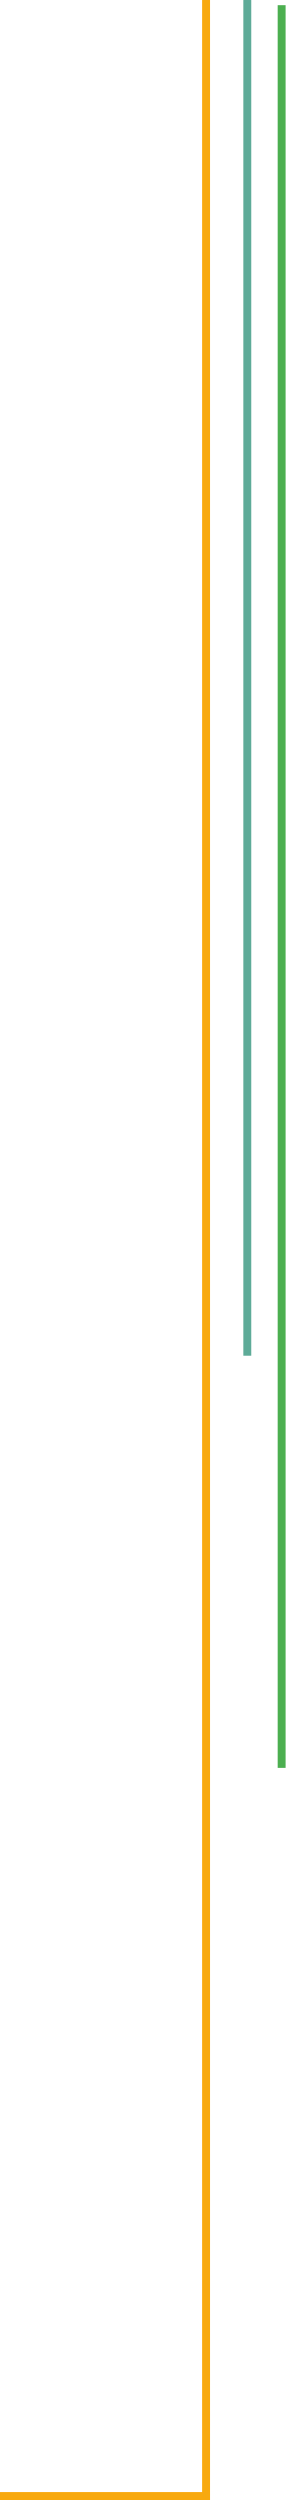
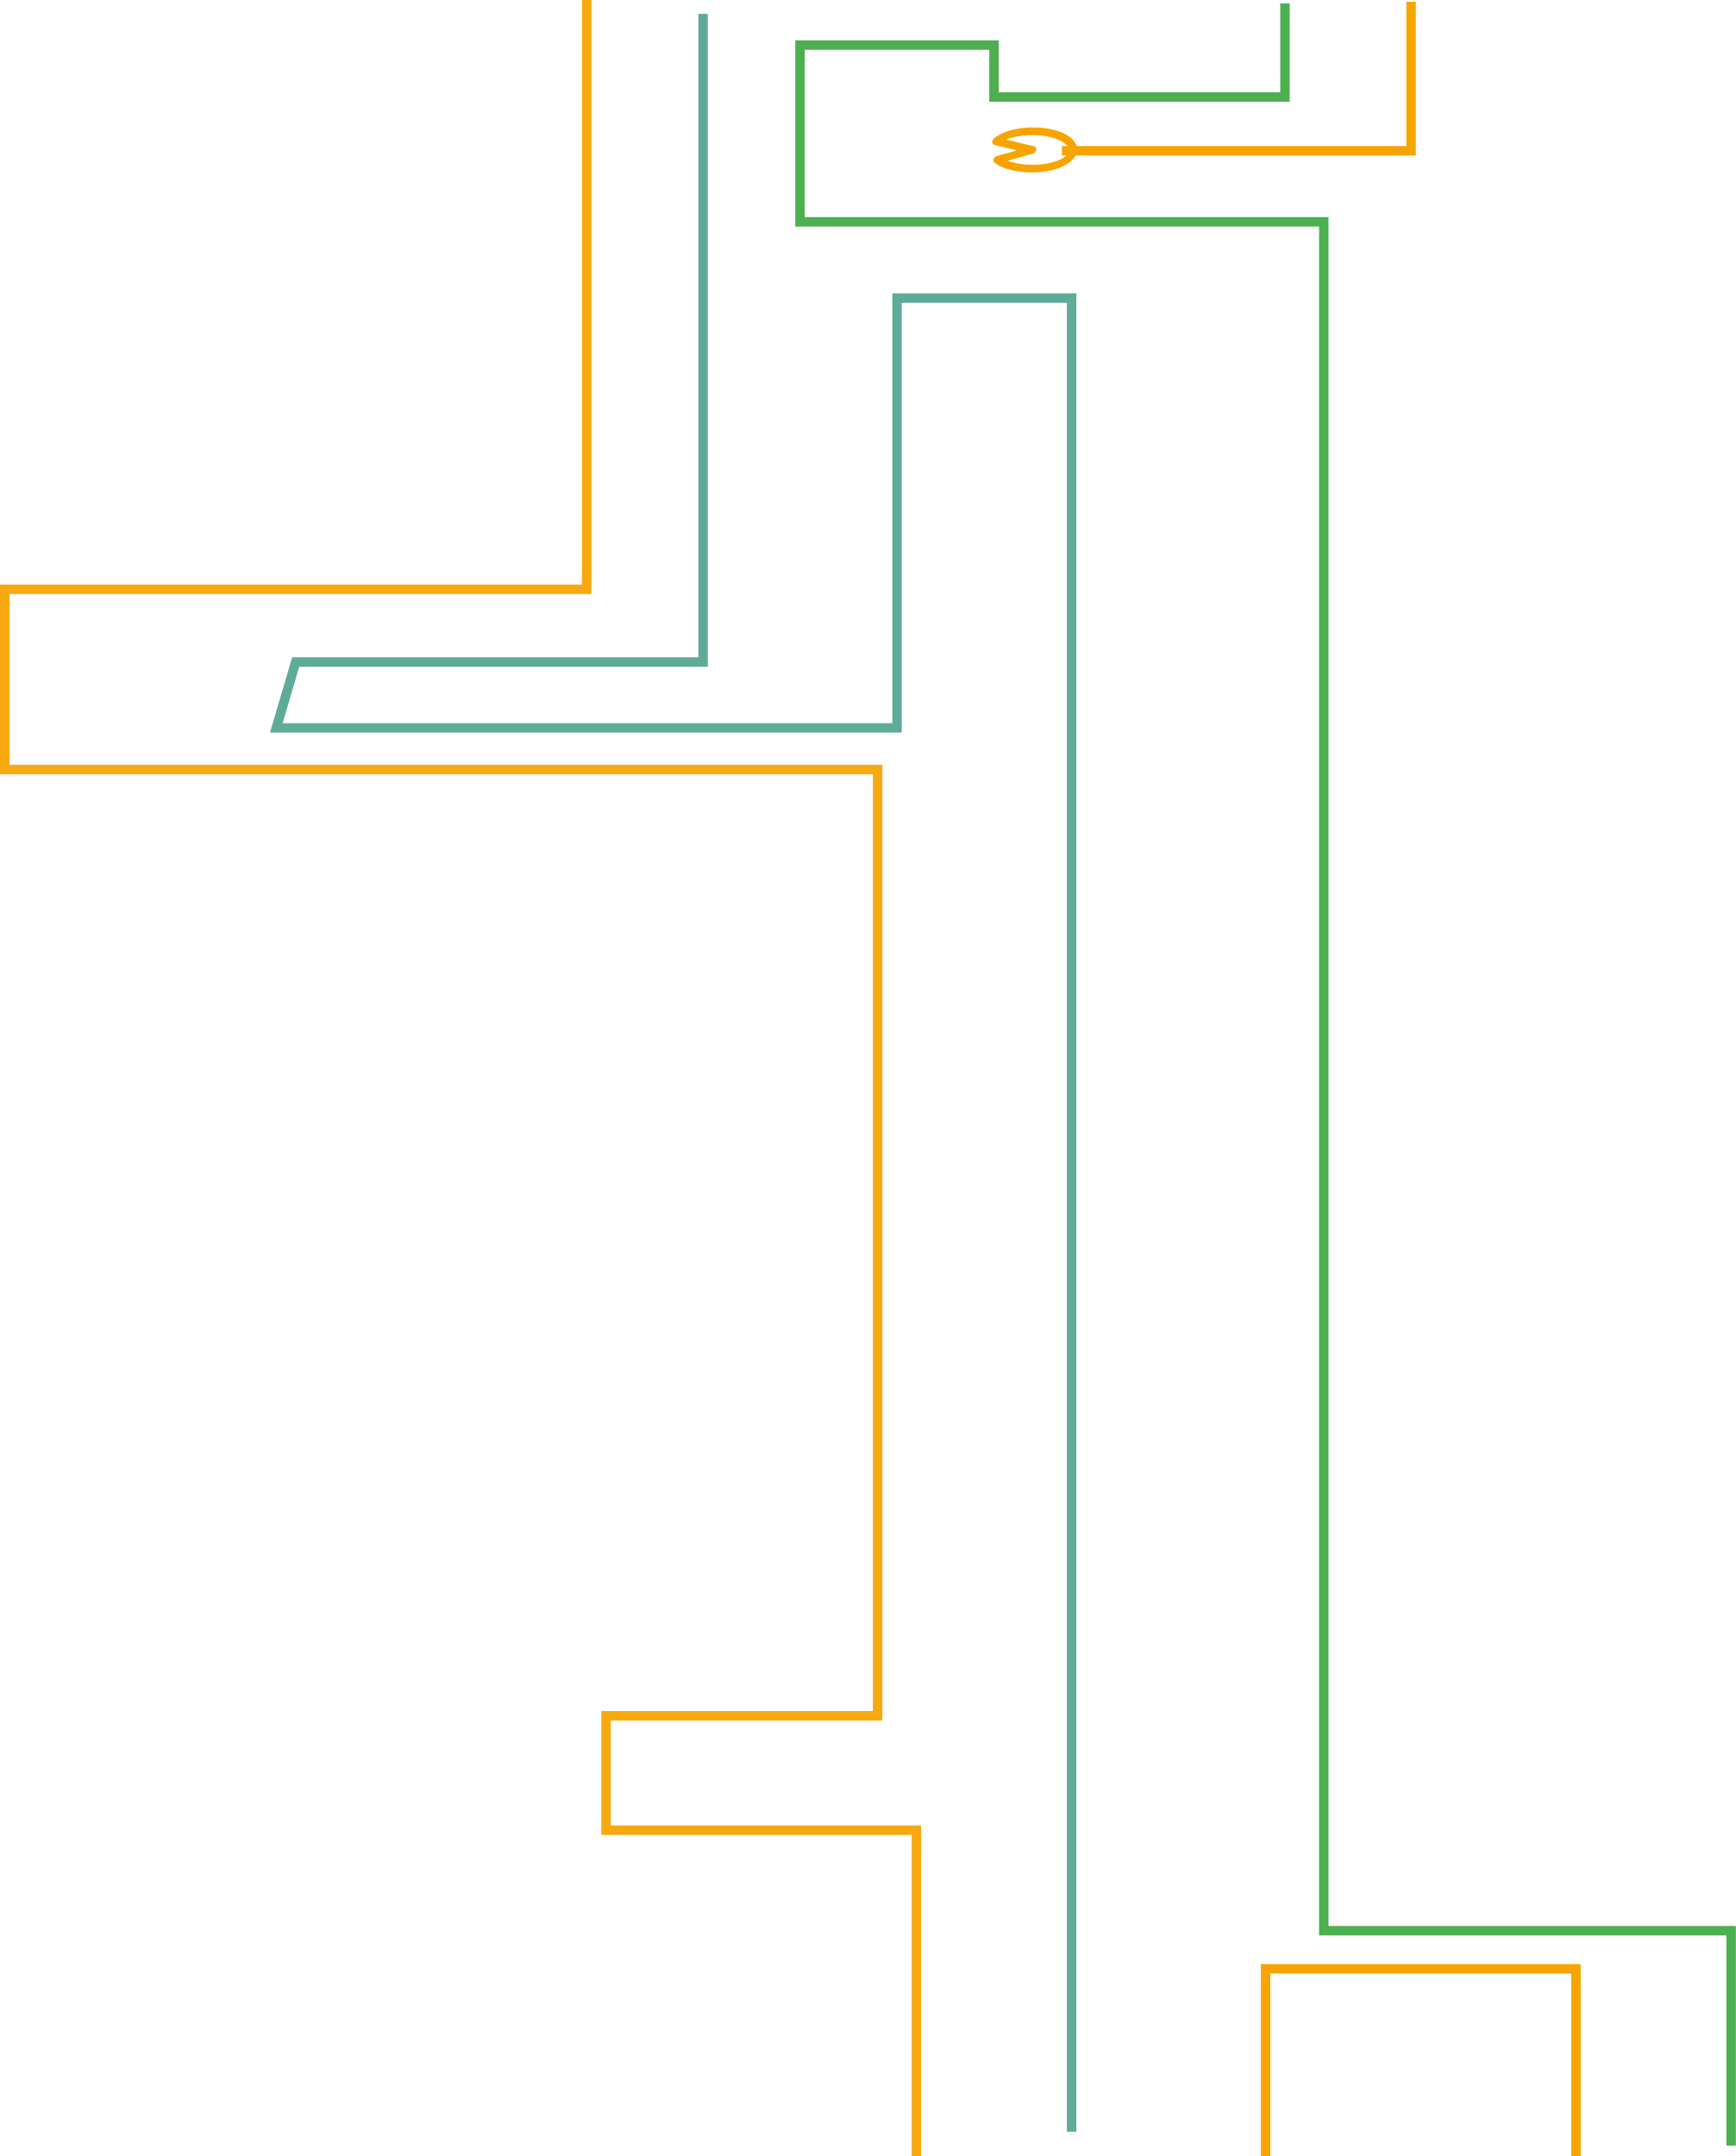
- <svg xmlns="http://www.w3.org/2000/svg" width="20.343mm" height="178.069mm" viewBox="0 0 72.082 630.954" id="svg4162" version="1.1">
+ <svg xmlns="http://www.w3.org/2000/svg" width="245.033mm" height="304.339mm" viewBox="0 0 868.227 1078.368" id="svg4162" version="1.1">
  <defs id="defs4164" />
-   <g id="layer1" transform="translate(43.34276,345.626)" />
-   <g id="layer2" transform="translate(43.34276,345.626)">
-     <path style="fill:none;fill-rule:evenodd;stroke:#5eab98;stroke-width:2;stroke-linecap:butt;stroke-linejoin:miter;stroke-miterlimit:4;stroke-dasharray:none;stroke-opacity:1" d="m 19.071,-3.467 0,-342.159" id="path4738" />
-     <path style="fill:none;fill-rule:evenodd;stroke:#4caf50;stroke-width:2;stroke-linecap:butt;stroke-linejoin:miter;stroke-miterlimit:4;stroke-dasharray:none;stroke-opacity:1" d="m 27.739,100.555 0,-88.419 0,-356.457" id="path4741" />
+   <g id="layer1" transform="translate(41.11218,10.40226)" />
+   <g id="layer2" transform="translate(41.11218,10.40226)">
+     <path style="fill:none;fill-rule:evenodd;stroke:#5eab98;stroke-width:4.731;stroke-linecap:butt;stroke-linejoin:miter;stroke-miterlimit:4;stroke-dasharray:none;stroke-opacity:1" d="m 310.533,-3.467 0,324.204 -203.746,0 -9.702,32.941 310.47,0 0,-214.98 87.32,0 0,917.133" id="path4738" />
+     <path style="fill:none;fill-rule:evenodd;stroke:#4caf50;stroke-width:4.731;stroke-linecap:butt;stroke-linejoin:miter;stroke-miterlimit:4;stroke-dasharray:none;stroke-opacity:1" d="m 601.599,-8.669 0,46.81 -145.533,0 0,-26.006 -97.022,0 0,88.419 261.959,0 0,854.719 203.746,0 0,107.49" id="path4741" />
  </g>
-   <g id="layer3" transform="translate(43.34276,345.626)" />
-   <g id="layer4" transform="translate(43.34276,345.626)">
-     <path style="fill:none;fill-rule:evenodd;stroke:#f7a400;stroke-width:2;stroke-linecap:butt;stroke-linejoin:miter;stroke-miterlimit:4;stroke-dasharray:none;stroke-opacity:0.941" d="m -43.343,284.329 52.011,0 0,-294.731 0,-172.5 0,-162.724" id="path4746" />
+   <g id="layer3" transform="translate(41.11218,10.40226)">
+     <path style="fill:none;fill-rule:evenodd;stroke:#f7a400;stroke-width:4.731;stroke-linecap:butt;stroke-linejoin:miter;stroke-miterlimit:4;stroke-dasharray:none;stroke-opacity:1" d="m 747.132,1067.966 0,-93.62 -155.235,0 0,93.62" id="path4743" />
  </g>
-   <g id="layer5" transform="translate(43.34276,345.626)" />
+   <g id="layer4" transform="translate(41.11218,10.40226)">
+     <path style="fill:none;fill-rule:evenodd;stroke:#f7a400;stroke-width:4.731;stroke-linecap:butt;stroke-linejoin:miter;stroke-miterlimit:4;stroke-dasharray:none;stroke-opacity:0.941" d="m 417.257,1067.966 0,-162.969 -155.235,0 0,-57.212 135.831,0 0,-473.303 -436.599,0 0,-90.153 291.066,0 0,-294.731" id="path4746" />
+   </g>
+   <g id="layer5" transform="translate(41.11218,10.40226)">
+     <path style="fill:none;fill-rule:evenodd;stroke:#f7a400;stroke-width:4.731;stroke-linecap:butt;stroke-linejoin:miter;stroke-miterlimit:4;stroke-dasharray:none;stroke-opacity:1" d="m 664.663,-9.535 0,74.55 -174.64,0" id="path4749" />
+     <path style="opacity:1;fill:none;fill-opacity:0.941;stroke:#f7a400;stroke-width:3.886;stroke-linecap:butt;stroke-linejoin:round;stroke-miterlimit:4;stroke-dasharray:none;stroke-opacity:1" id="path4763" d="m -464.696,-46.724 a 20.394,9.458 0 0 1 -21.844,5.54 20.394,9.458 0 0 1 -17.116,-8.385 20.394,9.458 0 0 1 13.121,-9.813 20.394,9.458 0 0 1 23.803,3.384 l -16.636,5.471 z" transform="matrix(-0.9995377,-0.03040281,0.1568807,-0.9876176,0,0)" />
+   </g>
</svg>
